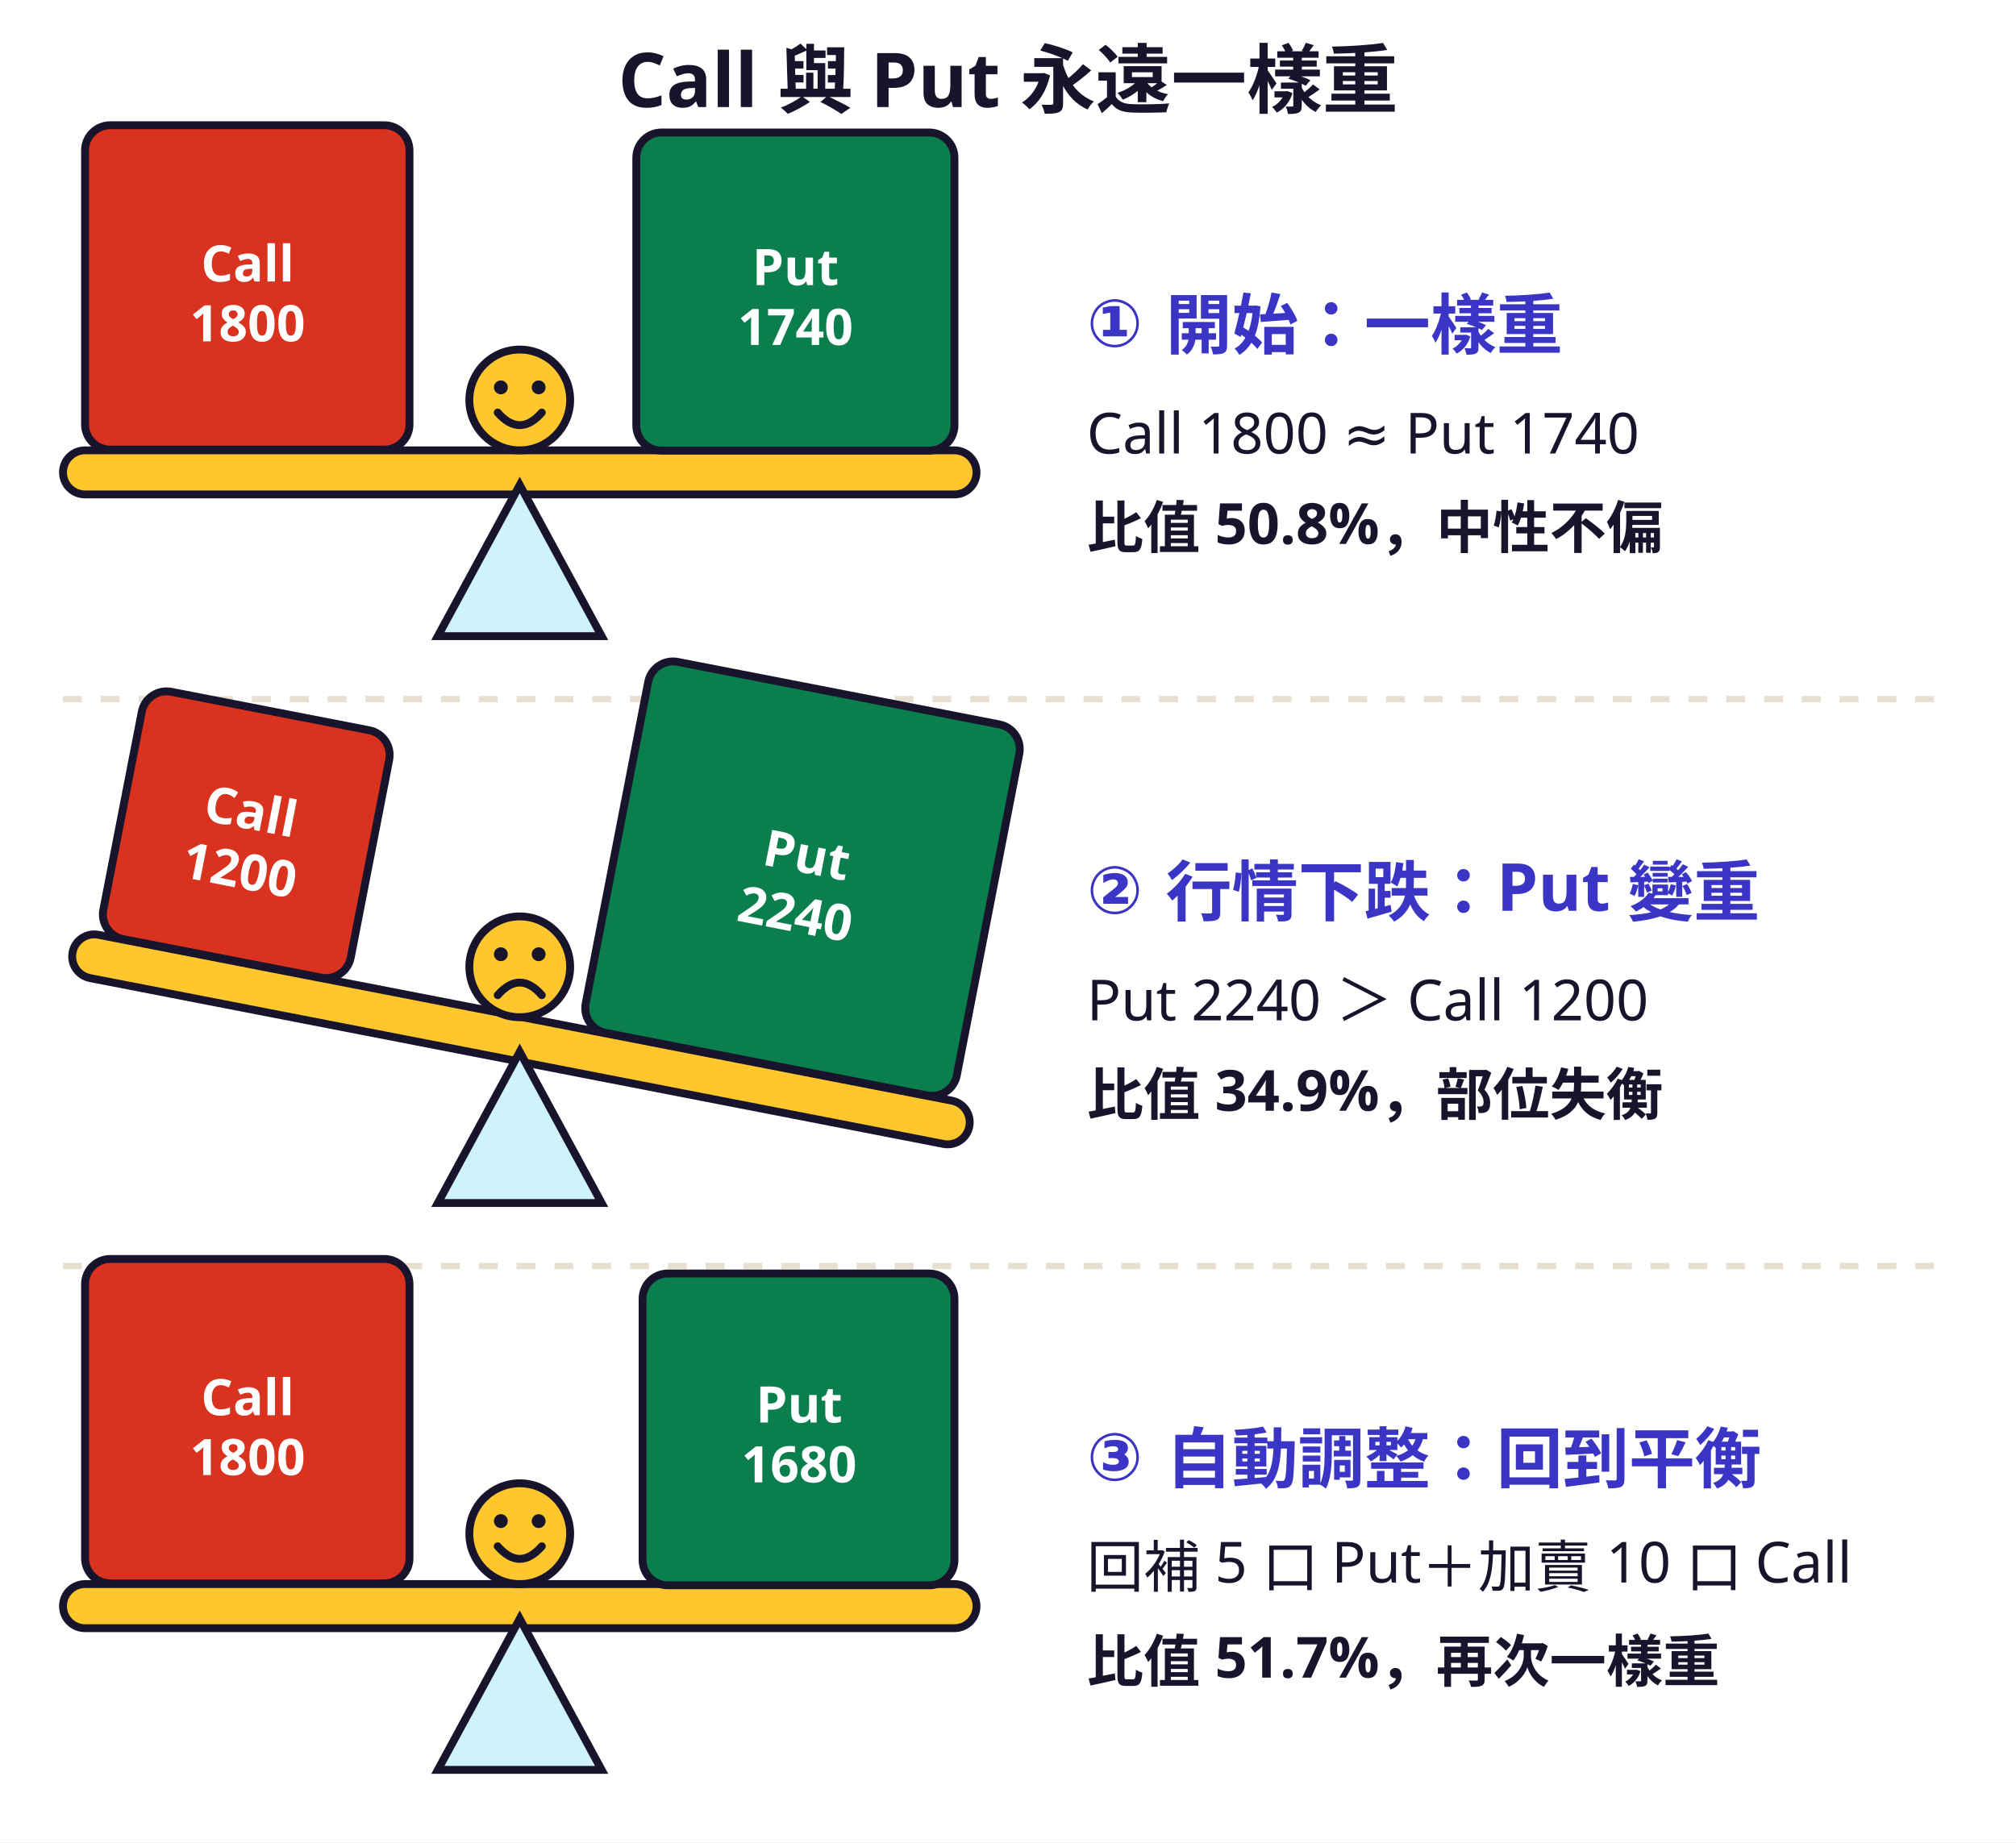
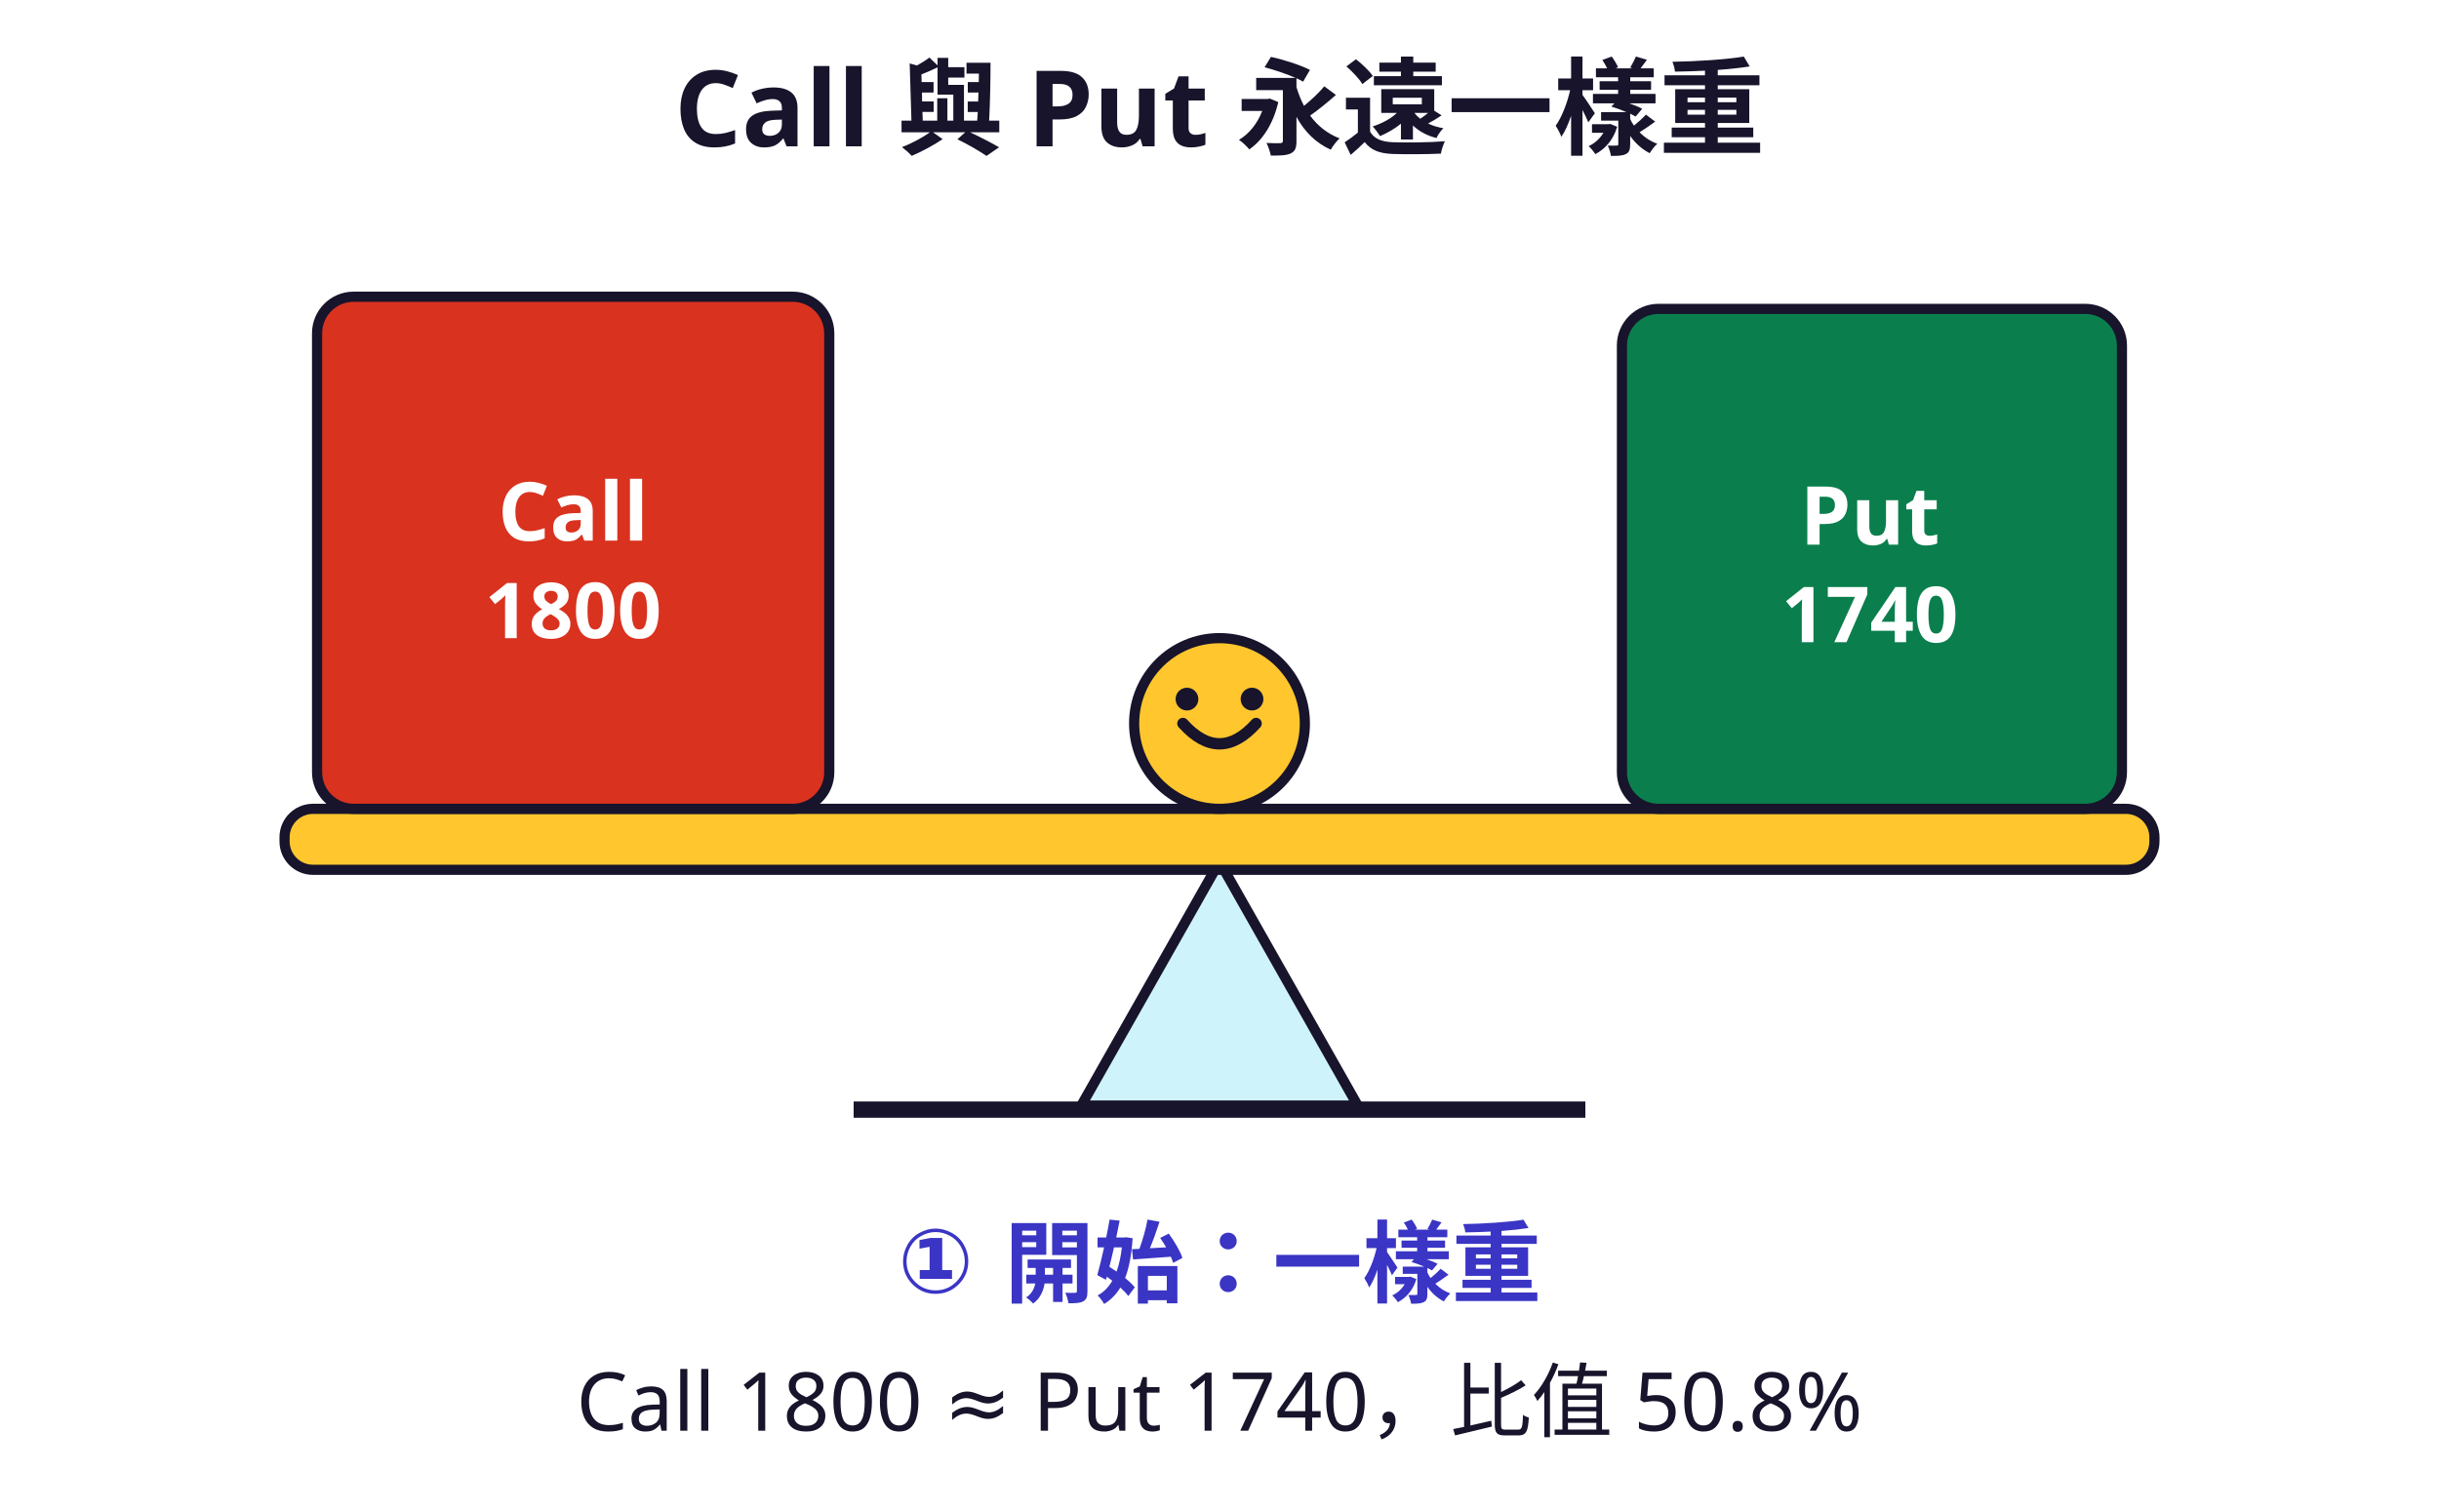
- <svg xmlns="http://www.w3.org/2000/svg" viewBox="0 0 640 585" width="640" height="585" role="img" font-family="'Microsoft JhengHei','PingFang TC','Noto Sans TC',sans-serif">
-   <rect width="640" height="585" fill="#fff" />
-   <text x="320" y="34" font-size="24" font-weight="900" fill="#17142b" text-anchor="middle">Call 與 Put 永遠一樣重</text>
-   <g transform="rotate(0 165 152)">
-     <rect x="20" y="143" width="290" height="14" rx="7" fill="#ffc62e" stroke="#17142b" stroke-width="2.5" />
-     <rect x="27" y="39.769" width="103" height="103" rx="8" fill="#d9321f" stroke="#17142b" stroke-width="2.5" />
-     <text x="78.615" y="89.385" font-size="16" font-weight="900" fill="#fff" text-anchor="middle">Call</text>
-     <text x="78.615" y="108.385" font-size="16" font-weight="700" fill="#fff" text-anchor="middle">1800</text>
-     <rect x="202" y="42.077" width="101" height="101" rx="8" fill="#0a7f4d" stroke="#17142b" stroke-width="2.5" />
-     <text x="252.538" y="90.538" font-size="16" font-weight="900" fill="#fff" text-anchor="middle">Put</text>
-     <text x="252.538" y="109.538" font-size="16" font-weight="700" fill="#fff" text-anchor="middle">1740</text>
+ <svg xmlns="http://www.w3.org/2000/svg" viewBox="0 0 600 372" width="600" height="372" role="img" font-family="'Microsoft JhengHei','PingFang TC','Noto Sans TC',sans-serif">
+   <rect width="600" height="372" fill="#fff" />
+   <text x="300.0" y="36" font-size="26" font-weight="900" fill="#17142b" text-anchor="middle">Call 與 Put 永遠一樣重</text>
+   <path d="M300 212 L266 272 L334 272 Z" fill="#cff3fb" stroke="#17142b" stroke-width="2.5" />
+   <line x1="210" y1="273" x2="390" y2="273" stroke="#17142b" stroke-width="4" />
+   <g>
+     <animateTransform attributeName="transform" type="rotate" dur="9.7s" repeatCount="indefinite" values="0 300 208;0 300 208;11 300 208;11 300 208;0 300 208;0 300 208;0 300 208" keyTimes="0;0.227;0.32;0.546;0.639;0.907;1" />
+     <rect x="70" y="199" width="460" height="15" rx="7" fill="#ffc62e" stroke="#17142b" stroke-width="2.5" />
+     <g opacity="1">
+       <animate attributeName="opacity" dur="9.7s" repeatCount="indefinite" calcMode="discrete" values="1;0;1" keyTimes="0;0.273;0.954" />
+       <rect x="78" y="73" width="126" height="126" rx="9" fill="#d9321f" stroke="#17142b" stroke-width="2.5" />
+       <text x="141" y="133" font-size="20" font-weight="900" fill="#fff" text-anchor="middle">Call</text>
+       <text x="141" y="157" font-size="19" font-weight="700" fill="#fff" text-anchor="middle">1800</text>
+       <rect x="399" y="76" width="123" height="123" rx="9" fill="#0a7f4d" stroke="#17142b" stroke-width="2.5" />
+       <text x="460" y="134" font-size="20" font-weight="900" fill="#fff" text-anchor="middle">Put</text>
+       <text x="460" y="158" font-size="19" font-weight="700" fill="#fff" text-anchor="middle">1740</text>
+       <circle cx="300" cy="178" r="21" fill="#ffc62e" stroke="#17142b" stroke-width="2.5" />
+       <circle cx="292" cy="172" r="2.8" fill="#17142b" />
+       <circle cx="308" cy="172" r="2.8" fill="#17142b" />
+       <path d="M291 178 Q300 188 309 178" fill="none" stroke="#17142b" stroke-width="2.8" stroke-linecap="round" />
+     </g>
+     <g opacity="0">
+       <animate attributeName="opacity" dur="9.7s" repeatCount="indefinite" calcMode="discrete" values="0;1;0" keyTimes="0;0.273;0.593" />
+       <rect x="78" y="100" width="99" height="99" rx="9" fill="#d9321f" stroke="#17142b" stroke-width="2.5" />
+       <text x="127" y="147" font-size="20" font-weight="900" fill="#fff" text-anchor="middle">Call</text>
+       <text x="127" y="171" font-size="19" font-weight="700" fill="#fff" text-anchor="middle">1200</text>
+       <rect x="376" y="53" width="146" height="146" rx="9" fill="#0a7f4d" stroke="#17142b" stroke-width="2.5" />
+       <text x="449" y="123" font-size="20" font-weight="900" fill="#fff" text-anchor="middle">Put</text>
+       <text x="449" y="147" font-size="19" font-weight="700" fill="#fff" text-anchor="middle">2240</text>
+       <circle cx="300" cy="178" r="21" fill="#ffc62e" stroke="#17142b" stroke-width="2.5" />
+       <circle cx="292" cy="172" r="2.8" fill="#17142b" />
+       <circle cx="308" cy="172" r="2.8" fill="#17142b" />
+       <path d="M291 186 Q300 176 309 186" fill="none" stroke="#17142b" stroke-width="2.8" stroke-linecap="round" />
+     </g>
+     <g opacity="0">
+       <animate attributeName="opacity" dur="9.7s" repeatCount="indefinite" calcMode="discrete" values="0;1;0" keyTimes="0;0.593;0.954" />
+       <rect x="78" y="73" width="126" height="126" rx="9" fill="#d9321f" stroke="#17142b" stroke-width="2.5" />
+       <text x="141" y="133" font-size="20" font-weight="900" fill="#fff" text-anchor="middle">Call</text>
+       <text x="141" y="157" font-size="19" font-weight="700" fill="#fff" text-anchor="middle">1800</text>
+       <rect x="402" y="79" width="120" height="120" rx="9" fill="#0a7f4d" stroke="#17142b" stroke-width="2.5" />
+       <text x="462" y="136" font-size="20" font-weight="900" fill="#fff" text-anchor="middle">Put</text>
+       <text x="462" y="160" font-size="19" font-weight="700" fill="#fff" text-anchor="middle">1680</text>
+       <circle cx="300" cy="178" r="21" fill="#ffc62e" stroke="#17142b" stroke-width="2.5" />
+       <circle cx="292" cy="172" r="2.8" fill="#17142b" />
+       <circle cx="308" cy="172" r="2.8" fill="#17142b" />
+       <path d="M291 178 Q300 188 309 178" fill="none" stroke="#17142b" stroke-width="2.8" stroke-linecap="round" />
+     </g>
  </g>
-   <path d="M165 154 L139 202 L191 202 Z" fill="#cff3fb" stroke="#17142b" stroke-width="2.5" />
-   <circle cx="165" cy="127" r="16" fill="#ffc62e" stroke="#17142b" stroke-width="2.5" />
-   <circle cx="159" cy="123" r="2.2" fill="#17142b" />
-   <circle cx="171" cy="123" r="2.2" fill="#17142b" />
-   <path d="M158 131 Q165 139 172 131" fill="none" stroke="#17142b" stroke-width="2.5" stroke-linecap="round" />
-   <text x="345" y="110" font-size="21" font-weight="900" fill="#3a35c4" text-anchor="start">① 開始：一樣重</text>
-   <text x="345" y="144" font-size="18" font-weight="400" fill="#17142b" text-anchor="start">Call 1800 ≈ Put 1740</text>
-   <text x="345" y="174" font-size="18" font-weight="900" fill="#17142b" text-anchor="start">比值 50.8%，中性不偏</text>
-   <line x1="20" y1="222" x2="620" y2="222" stroke="#e7dfd0" stroke-width="2" stroke-dasharray="6 6" />
-   <g transform="rotate(11 165 332)">
-     <rect x="20" y="323" width="290" height="14" rx="7" fill="#ffc62e" stroke="#17142b" stroke-width="2.5" />
-     <rect x="27" y="242.846" width="80" height="80" rx="8" fill="#d9321f" stroke="#17142b" stroke-width="2.5" />
-     <text x="67.077" y="280.923" font-size="16" font-weight="900" fill="#fff" text-anchor="middle">Call</text>
-     <text x="67.077" y="299.923" font-size="16" font-weight="700" fill="#fff" text-anchor="middle">1200</text>
-     <rect x="183" y="202.846" width="120" height="120" rx="8" fill="#0a7f4d" stroke="#17142b" stroke-width="2.5" />
-     <text x="242.923" y="260.923" font-size="16" font-weight="900" fill="#fff" text-anchor="middle">Put</text>
-     <text x="242.923" y="279.923" font-size="16" font-weight="700" fill="#fff" text-anchor="middle">2240</text>
+   <g opacity="1">
+     <animate attributeName="opacity" dur="9.7s" repeatCount="indefinite" calcMode="discrete" values="1;0;1" keyTimes="0;0.273;0.954" />
+     <text x="300.0" y="318" font-size="22" font-weight="900" fill="#3a35c4" text-anchor="middle">① 開始：一樣重</text>
+     <text x="300.0" y="352" font-size="20" font-weight="400" fill="#17142b" text-anchor="middle">Call 1800 ≈ Put 1740，比值 50.8%</text>
  </g>
-   <path d="M165 334 L139 382 L191 382 Z" fill="#cff3fb" stroke="#17142b" stroke-width="2.5" />
-   <circle cx="165" cy="307" r="16" fill="#ffc62e" stroke="#17142b" stroke-width="2.5" />
-   <circle cx="159" cy="303" r="2.2" fill="#17142b" />
-   <circle cx="171" cy="303" r="2.2" fill="#17142b" />
-   <path d="M158 316 Q165 308 172 316" fill="none" stroke="#17142b" stroke-width="2.5" stroke-linecap="round" />
-   <text x="345" y="290" font-size="21" font-weight="900" fill="#3a35c4" text-anchor="start">② 行情下跌：Put 變重</text>
-   <text x="345" y="324" font-size="18" font-weight="400" fill="#17142b" text-anchor="start">Put 2240 ＞ Call 1200</text>
-   <text x="345" y="354" font-size="18" font-weight="900" fill="#17142b" text-anchor="start">比值 34.9%，部位失衡</text>
-   <line x1="20" y1="402" x2="620" y2="402" stroke="#e7dfd0" stroke-width="2" stroke-dasharray="6 6" />
-   <g transform="rotate(0 165 512)">
-     <rect x="20" y="503" width="290" height="14" rx="7" fill="#ffc62e" stroke="#17142b" stroke-width="2.5" />
-     <rect x="27" y="399.769" width="103" height="103" rx="8" fill="#d9321f" stroke="#17142b" stroke-width="2.5" />
-     <text x="78.615" y="449.385" font-size="16" font-weight="900" fill="#fff" text-anchor="middle">Call</text>
-     <text x="78.615" y="468.385" font-size="16" font-weight="700" fill="#fff" text-anchor="middle">1800</text>
-     <rect x="204" y="404.385" width="99" height="99" rx="8" fill="#0a7f4d" stroke="#17142b" stroke-width="2.5" />
-     <text x="253.692" y="451.692" font-size="16" font-weight="900" fill="#fff" text-anchor="middle">Put</text>
-     <text x="253.692" y="470.692" font-size="16" font-weight="700" fill="#fff" text-anchor="middle">1680</text>
+   <g opacity="0">
+     <animate attributeName="opacity" dur="9.7s" repeatCount="indefinite" calcMode="discrete" values="0;1;0" keyTimes="0;0.273;0.593" />
+     <text x="300.0" y="318" font-size="22" font-weight="900" fill="#3a35c4" text-anchor="middle">② 行情下跌：Put 變重</text>
+     <text x="300.0" y="352" font-size="20" font-weight="400" fill="#17142b" text-anchor="middle">Put 2240 ＞ Call 1200，比值 34.9%</text>
  </g>
-   <path d="M165 514 L139 562 L191 562 Z" fill="#cff3fb" stroke="#17142b" stroke-width="2.5" />
-   <circle cx="165" cy="487" r="16" fill="#ffc62e" stroke="#17142b" stroke-width="2.5" />
-   <circle cx="159" cy="483" r="2.2" fill="#17142b" />
-   <circle cx="171" cy="483" r="2.2" fill="#17142b" />
-   <path d="M158 491 Q165 499 172 491" fill="none" stroke="#17142b" stroke-width="2.5" stroke-linecap="round" />
-   <text x="345" y="470" font-size="21" font-weight="900" fill="#3a35c4" text-anchor="start">③ 自動調整：回到平衡</text>
-   <text x="345" y="504" font-size="18" font-weight="400" fill="#17142b" text-anchor="start">回補 5 口 Put＋加賣 10 口 Call</text>
-   <text x="345" y="534" font-size="18" font-weight="900" fill="#17142b" text-anchor="start">比值 51.7%，再次一樣重</text>
+   <g opacity="0">
+     <animate attributeName="opacity" dur="9.7s" repeatCount="indefinite" calcMode="discrete" values="0;1;0" keyTimes="0;0.593;0.954" />
+     <text x="300.0" y="318" font-size="22" font-weight="900" fill="#3a35c4" text-anchor="middle">③ 自動調整：回補 5 口 Put＋加賣 10 口 Call</text>
+     <text x="300.0" y="352" font-size="20" font-weight="400" fill="#17142b" text-anchor="middle">比值 51.7%，再次一樣重</text>
+   </g>
</svg>
